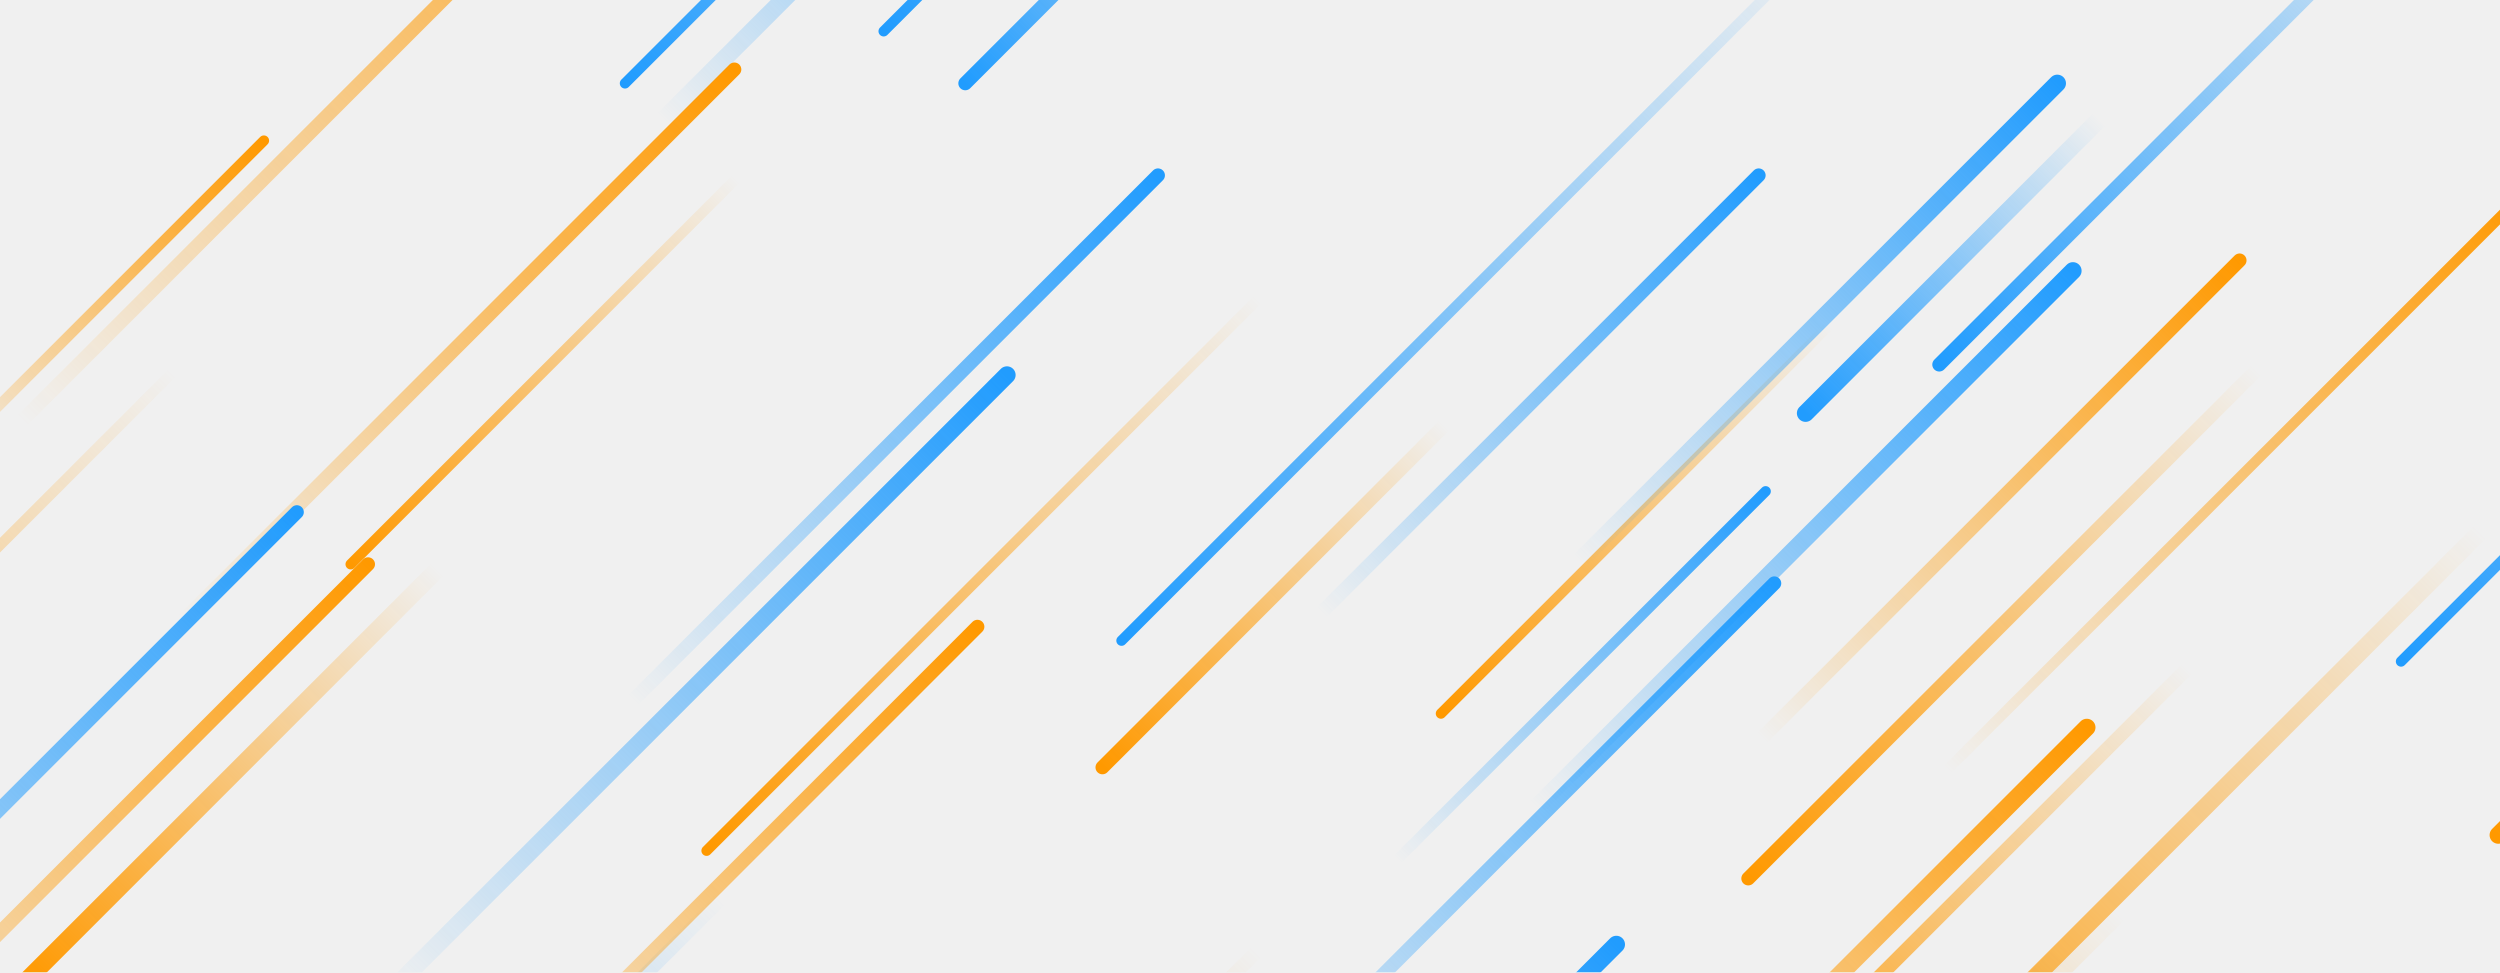
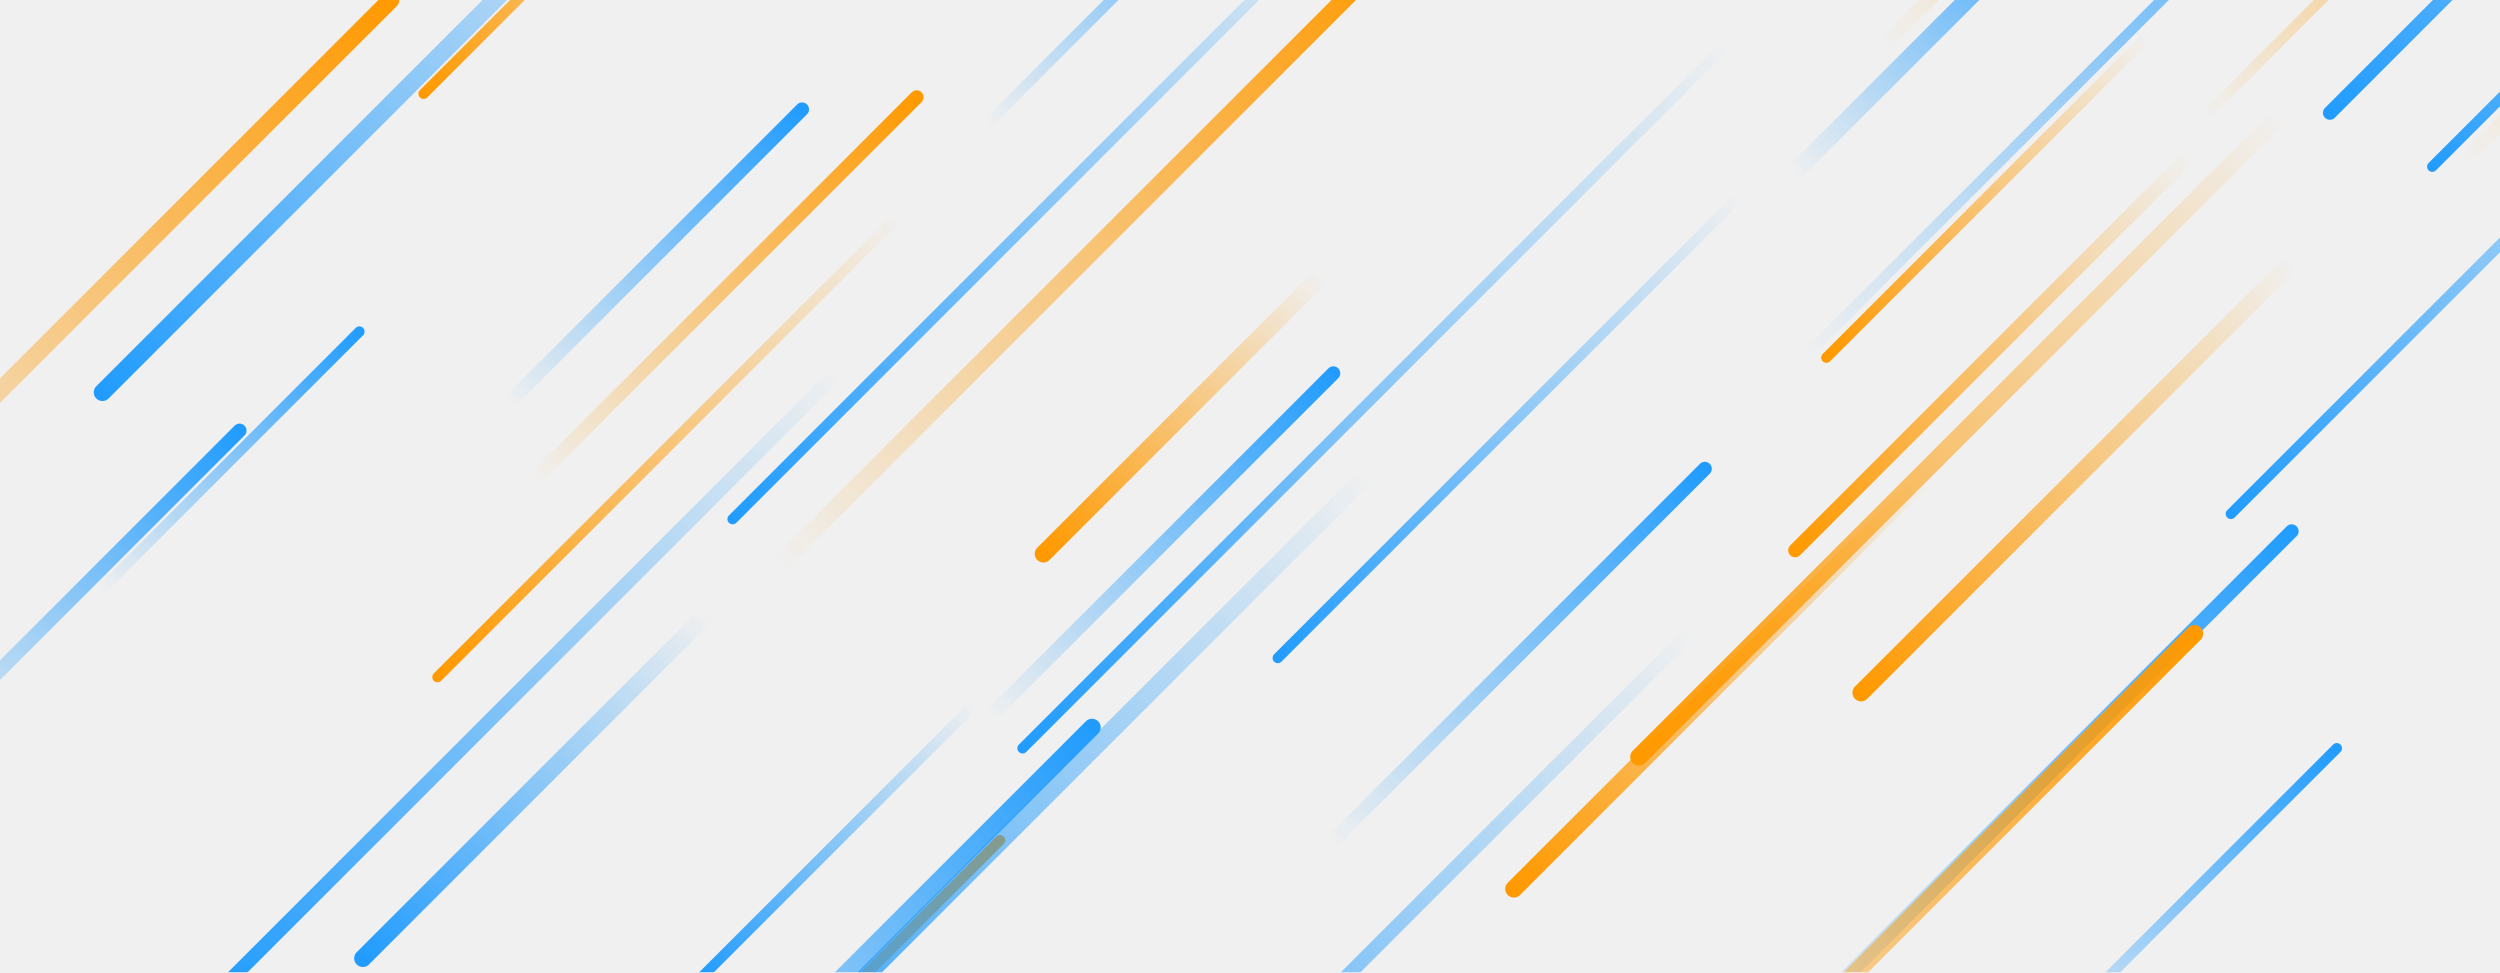
<svg xmlns="http://www.w3.org/2000/svg" version="1.1" width="1440" height="560" preserveAspectRatio="none" viewBox="0 0 1440 560">
-   <g mask="url(&quot;#SvgjsMask1053&quot;)" fill="none">
-     <path d="M360 48L677 -269" stroke-width="6" stroke="url(#SvgjsLinearGradient1054)" stroke-linecap="round" class="BottomLeft" />
-     <path d="M100 214L-291 605" stroke-width="6" stroke="url(#SvgjsLinearGradient1055)" stroke-linecap="round" class="BottomLeft" />
-     <path d="M1202 419L888 733" stroke-width="10" stroke="url(#SvgjsLinearGradient1056)" stroke-linecap="round" class="TopRight" />
-     <path d="M580 216L223 573" stroke-width="10" stroke="url(#SvgjsLinearGradient1057)" stroke-linecap="round" class="TopRight" />
-     <path d="M1209 69L1040 238" stroke-width="10" stroke="url(#SvgjsLinearGradient1054)" stroke-linecap="round" class="BottomLeft" />
-     <path d="M1121 444L1456 109" stroke-width="6" stroke="url(#SvgjsLinearGradient1056)" stroke-linecap="round" class="TopRight" />
-     <path d="M724 548L306 966" stroke-width="8" stroke="url(#SvgjsLinearGradient1055)" stroke-linecap="round" class="BottomLeft" />
-     <path d="M1439 481L1832 88" stroke-width="10" stroke="url(#SvgjsLinearGradient1055)" stroke-linecap="round" class="BottomLeft" />
-     <path d="M1007 506L1300 213" stroke-width="8" stroke="url(#SvgjsLinearGradient1055)" stroke-linecap="round" class="BottomLeft" />
-     <path d="M1022 336L710 648" stroke-width="8" stroke="url(#SvgjsLinearGradient1057)" stroke-linecap="round" class="TopRight" />
-     <path d="M1054 187L830 411" stroke-width="6" stroke="url(#SvgjsLinearGradient1055)" stroke-linecap="round" class="BottomLeft" />
-     <path d="M1192 544L798 938" stroke-width="10" stroke="url(#SvgjsLinearGradient1054)" stroke-linecap="round" class="BottomLeft" />
-     <path d="M415 518L14 919" stroke-width="8" stroke="url(#SvgjsLinearGradient1054)" stroke-linecap="round" class="BottomLeft" />
-     <path d="M563 361L262 662" stroke-width="8" stroke="url(#SvgjsLinearGradient1056)" stroke-linecap="round" class="TopRight" />
-     <path d="M556 48L747 -143" stroke-width="8" stroke="url(#SvgjsLinearGradient1054)" stroke-linecap="round" class="BottomLeft" />
-     <path d="M382 69L655 -204" stroke-width="10" stroke="url(#SvgjsLinearGradient1057)" stroke-linecap="round" class="TopRight" />
-     <path d="M910 323L1185 48" stroke-width="10" stroke="url(#SvgjsLinearGradient1057)" stroke-linecap="round" class="TopRight" />
-     <path d="M885 465L1194 156" stroke-width="10" stroke="url(#SvgjsLinearGradient1057)" stroke-linecap="round" class="TopRight" />
-     <path d="M761 353L1013 101" stroke-width="8" stroke="url(#SvgjsLinearGradient1057)" stroke-linecap="round" class="TopRight" />
-     <path d="M1383 381L1783 -19" stroke-width="6" stroke="url(#SvgjsLinearGradient1054)" stroke-linecap="round" class="BottomLeft" />
-     <path d="M1221 527L906 842" stroke-width="8" stroke="url(#SvgjsLinearGradient1055)" stroke-linecap="round" class="BottomLeft" />
-     <path d="M423 40L105 358" stroke-width="8" stroke="url(#SvgjsLinearGradient1056)" stroke-linecap="round" class="TopRight" />
-     <path d="M1429 306L1051 684" stroke-width="10" stroke="url(#SvgjsLinearGradient1055)" stroke-linecap="round" class="BottomLeft" />
-     <path d="M424 103L202 325" stroke-width="6" stroke="url(#SvgjsLinearGradient1055)" stroke-linecap="round" class="BottomLeft" />
-     <path d="M509 18L805 -278" stroke-width="6" stroke="url(#SvgjsLinearGradient1054)" stroke-linecap="round" class="BottomLeft" />
-     <path d="M646 369L1047 -32" stroke-width="6" stroke="url(#SvgjsLinearGradient1054)" stroke-linecap="round" class="BottomLeft" />
-     <path d="M1117 210L1419 -92" stroke-width="8" stroke="url(#SvgjsLinearGradient1054)" stroke-linecap="round" class="BottomLeft" />
-     <path d="M364 404L667 101" stroke-width="8" stroke="url(#SvgjsLinearGradient1057)" stroke-linecap="round" class="TopRight" />
-     <path d="M152 81L-38 271" stroke-width="6" stroke="url(#SvgjsLinearGradient1056)" stroke-linecap="round" class="TopRight" />
-     <path d="M1260 385L986 659" stroke-width="8" stroke="url(#SvgjsLinearGradient1055)" stroke-linecap="round" class="BottomLeft" />
-     <path d="M832 245L635 442" stroke-width="8" stroke="url(#SvgjsLinearGradient1055)" stroke-linecap="round" class="BottomLeft" />
-     <path d="M407 490L725 172" stroke-width="6" stroke="url(#SvgjsLinearGradient1055)" stroke-linecap="round" class="BottomLeft" />
-     <path d="M252 328L13 567" stroke-width="10" stroke="url(#SvgjsLinearGradient1055)" stroke-linecap="round" class="BottomLeft" />
-     <path d="M1017 283L805 495" stroke-width="6" stroke="url(#SvgjsLinearGradient1057)" stroke-linecap="round" class="TopRight" />
-     <path d="M931 544L635 840" stroke-width="10" stroke="url(#SvgjsLinearGradient1057)" stroke-linecap="round" class="TopRight" />
-     <path d="M212 325L-121 658" stroke-width="8" stroke="url(#SvgjsLinearGradient1056)" stroke-linecap="round" class="TopRight" />
-     <path d="M13 242L426 -171" stroke-width="8" stroke="url(#SvgjsLinearGradient1056)" stroke-linecap="round" class="TopRight" />
-     <path d="M1290 150L1015 425" stroke-width="8" stroke="url(#SvgjsLinearGradient1056)" stroke-linecap="round" class="TopRight" />
-     <path d="M171 295L-189 655" stroke-width="8" stroke="url(#SvgjsLinearGradient1057)" stroke-linecap="round" class="TopRight" />
+   <g mask="url(&quot;#SvgjsMask1005&quot;)" fill="none">
+     <path d="M307 277L528 56" stroke-width="8" stroke="url(#SvgjsLinearGradient1006)" stroke-linecap="round" class="TopRight" />
+     <path d="M244 54L414 -116" stroke-width="6" stroke="url(#SvgjsLinearGradient1007)" stroke-linecap="round" class="BottomLeft" />
+     <path d="M1039 206L1407 -162" stroke-width="6" stroke="url(#SvgjsLinearGradient1008)" stroke-linecap="round" class="TopRight" />
+     <path d="M561 406L404 563" stroke-width="6" stroke="url(#SvgjsLinearGradient1009)" stroke-linecap="round" class="BottomLeft" />
+     <path d="M1320 151L1072 399" stroke-width="10" stroke="url(#SvgjsLinearGradient1007)" stroke-linecap="round" class="BottomLeft" />
+     <path d="M1313 67L944 436" stroke-width="10" stroke="url(#SvgjsLinearGradient1007)" stroke-linecap="round" class="BottomLeft" />
+     <path d="M568 72L740 -100" stroke-width="6" stroke="url(#SvgjsLinearGradient1008)" stroke-linecap="round" class="TopRight" />
+     <path d="M293 232L462 63" stroke-width="8" stroke="url(#SvgjsLinearGradient1008)" stroke-linecap="round" class="TopRight" />
+     <path d="M576 484L271 789" stroke-width="6" stroke="url(#SvgjsLinearGradient1006)" stroke-linecap="round" class="TopRight" />
+     <path d="M1346 431L1164 613" stroke-width="6" stroke="url(#SvgjsLinearGradient1008)" stroke-linecap="round" class="TopRight" />
+     <path d="M996 24L589 431" stroke-width="6" stroke="url(#SvgjsLinearGradient1009)" stroke-linecap="round" class="BottomLeft" />
+     <path d="M629 419L315 733" stroke-width="10" stroke="url(#SvgjsLinearGradient1008)" stroke-linecap="round" class="TopRight" />
+     <path d="M1270 67L1509 -172" stroke-width="6" stroke="url(#SvgjsLinearGradient1006)" stroke-linecap="round" class="TopRight" />
+     <path d="M59 226L403 -118" stroke-width="10" stroke="url(#SvgjsLinearGradient1009)" stroke-linecap="round" class="BottomLeft" />
+     <path d="M1002 113L736 379" stroke-width="6" stroke="url(#SvgjsLinearGradient1009)" stroke-linecap="round" class="BottomLeft" />
+     <path d="M1110 274L872 512" stroke-width="10" stroke="url(#SvgjsLinearGradient1007)" stroke-linecap="round" class="BottomLeft" />
+     <path d="M1085 26L1415 -304" stroke-width="8" stroke="url(#SvgjsLinearGradient1006)" stroke-linecap="round" class="TopRight" />
+     <path d="M1261 90L1034 317" stroke-width="8" stroke="url(#SvgjsLinearGradient1007)" stroke-linecap="round" class="BottomLeft" />
+     <path d="M788 273L402 659" stroke-width="10" stroke="url(#SvgjsLinearGradient1009)" stroke-linecap="round" class="BottomLeft" />
+     <path d="M252 390L518 124" stroke-width="6" stroke="url(#SvgjsLinearGradient1007)" stroke-linecap="round" class="BottomLeft" />
+     <path d="M1320 306L1021 605" stroke-width="8" stroke="url(#SvgjsLinearGradient1008)" stroke-linecap="round" class="TopRight" />
+     <path d="M974 364L581 757" stroke-width="8" stroke="url(#SvgjsLinearGradient1009)" stroke-linecap="round" class="BottomLeft" />
+     <path d="M225 0L-111 336" stroke-width="10" stroke="url(#SvgjsLinearGradient1006)" stroke-linecap="round" class="TopRight" />
+     <path d="M138 248L-52 438" stroke-width="8" stroke="url(#SvgjsLinearGradient1008)" stroke-linecap="round" class="TopRight" />
+     <path d="M761 159L601 319" stroke-width="10" stroke="url(#SvgjsLinearGradient1007)" stroke-linecap="round" class="BottomLeft" />
+     <path d="M1285 296L1581 0" stroke-width="6" stroke="url(#SvgjsLinearGradient1009)" stroke-linecap="round" class="BottomLeft" />
+     <path d="M1052 206L1236 22" stroke-width="6" stroke="url(#SvgjsLinearGradient1007)" stroke-linecap="round" class="BottomLeft" />
+     <path d="M483 214L124 573" stroke-width="8" stroke="url(#SvgjsLinearGradient1009)" stroke-linecap="round" class="BottomLeft" />
+     <path d="M407 354L209 552" stroke-width="10" stroke="url(#SvgjsLinearGradient1009)" stroke-linecap="round" class="BottomLeft" />
+     <path d="M1401 96L1610 -113" stroke-width="6" stroke="url(#SvgjsLinearGradient1009)" stroke-linecap="round" class="BottomLeft" />
+     <path d="M422 299L788 -67" stroke-width="6" stroke="url(#SvgjsLinearGradient1009)" stroke-linecap="round" class="BottomLeft" />
+     <path d="M1342 65L1673 -266" stroke-width="8" stroke="url(#SvgjsLinearGradient1009)" stroke-linecap="round" class="BottomLeft" />
+     <path d="M766 486L982 270" stroke-width="8" stroke="url(#SvgjsLinearGradient1008)" stroke-linecap="round" class="TopRight" />
+     <path d="M1033 100L1201 -68" stroke-width="10" stroke="url(#SvgjsLinearGradient1008)" stroke-linecap="round" class="TopRight" />
+     <path d="M1418 94L1802 -290" stroke-width="8" stroke="url(#SvgjsLinearGradient1006)" stroke-linecap="round" class="TopRight" />
+     <path d="M449 325L802 -28" stroke-width="10" stroke="url(#SvgjsLinearGradient1006)" stroke-linecap="round" class="TopRight" />
+     <path d="M1264 365L922 707" stroke-width="10" stroke="url(#SvgjsLinearGradient1006)" stroke-linecap="round" class="TopRight" />
+     <path d="M768 215L570 413" stroke-width="8" stroke="url(#SvgjsLinearGradient1008)" stroke-linecap="round" class="TopRight" />
+     <path d="M207 191L58 340" stroke-width="6" stroke="url(#SvgjsLinearGradient1008)" stroke-linecap="round" class="TopRight" />
  </g>
  <defs>
-     <mask id="SvgjsMask1053">
+     <mask id="SvgjsMask1005">
      <rect width="1440" height="560" fill="#ffffff" />
    </mask>
-     <linearGradient x1="100%" y1="0%" x2="0%" y2="100%" id="SvgjsLinearGradient1054">
+     <linearGradient x1="0%" y1="100%" x2="100%" y2="0%" id="SvgjsLinearGradient1006">
+       <stop stop-color="rgba(255, 153, 0, 0)" offset="0" />
+       <stop stop-color="rgba(255, 153, 0, 1)" offset="1" />
+     </linearGradient>
+     <linearGradient x1="100%" y1="0%" x2="0%" y2="100%" id="SvgjsLinearGradient1007">
+       <stop stop-color="rgba(255, 153, 0, 0)" offset="0" />
+       <stop stop-color="rgba(255, 153, 0, 1)" offset="1" />
+     </linearGradient>
+     <linearGradient x1="0%" y1="100%" x2="100%" y2="0%" id="SvgjsLinearGradient1008">
      <stop stop-color="rgba(33, 156, 254, 0)" offset="0" />
      <stop stop-color="rgba(33, 156, 254, 1)" offset="1" />
    </linearGradient>
-     <linearGradient x1="100%" y1="0%" x2="0%" y2="100%" id="SvgjsLinearGradient1055">
-       <stop stop-color="rgba(255, 153, 0, 0)" offset="0" />
-       <stop stop-color="rgba(255, 153, 0, 1)" offset="1" />
-     </linearGradient>
-     <linearGradient x1="0%" y1="100%" x2="100%" y2="0%" id="SvgjsLinearGradient1056">
-       <stop stop-color="rgba(255, 153, 0, 0)" offset="0" />
-       <stop stop-color="rgba(255, 153, 0, 1)" offset="1" />
-     </linearGradient>
-     <linearGradient x1="0%" y1="100%" x2="100%" y2="0%" id="SvgjsLinearGradient1057">
+     <linearGradient x1="100%" y1="0%" x2="0%" y2="100%" id="SvgjsLinearGradient1009">
      <stop stop-color="rgba(33, 156, 254, 0)" offset="0" />
      <stop stop-color="rgba(33, 156, 254, 1)" offset="1" />
    </linearGradient>
  </defs>
</svg>
